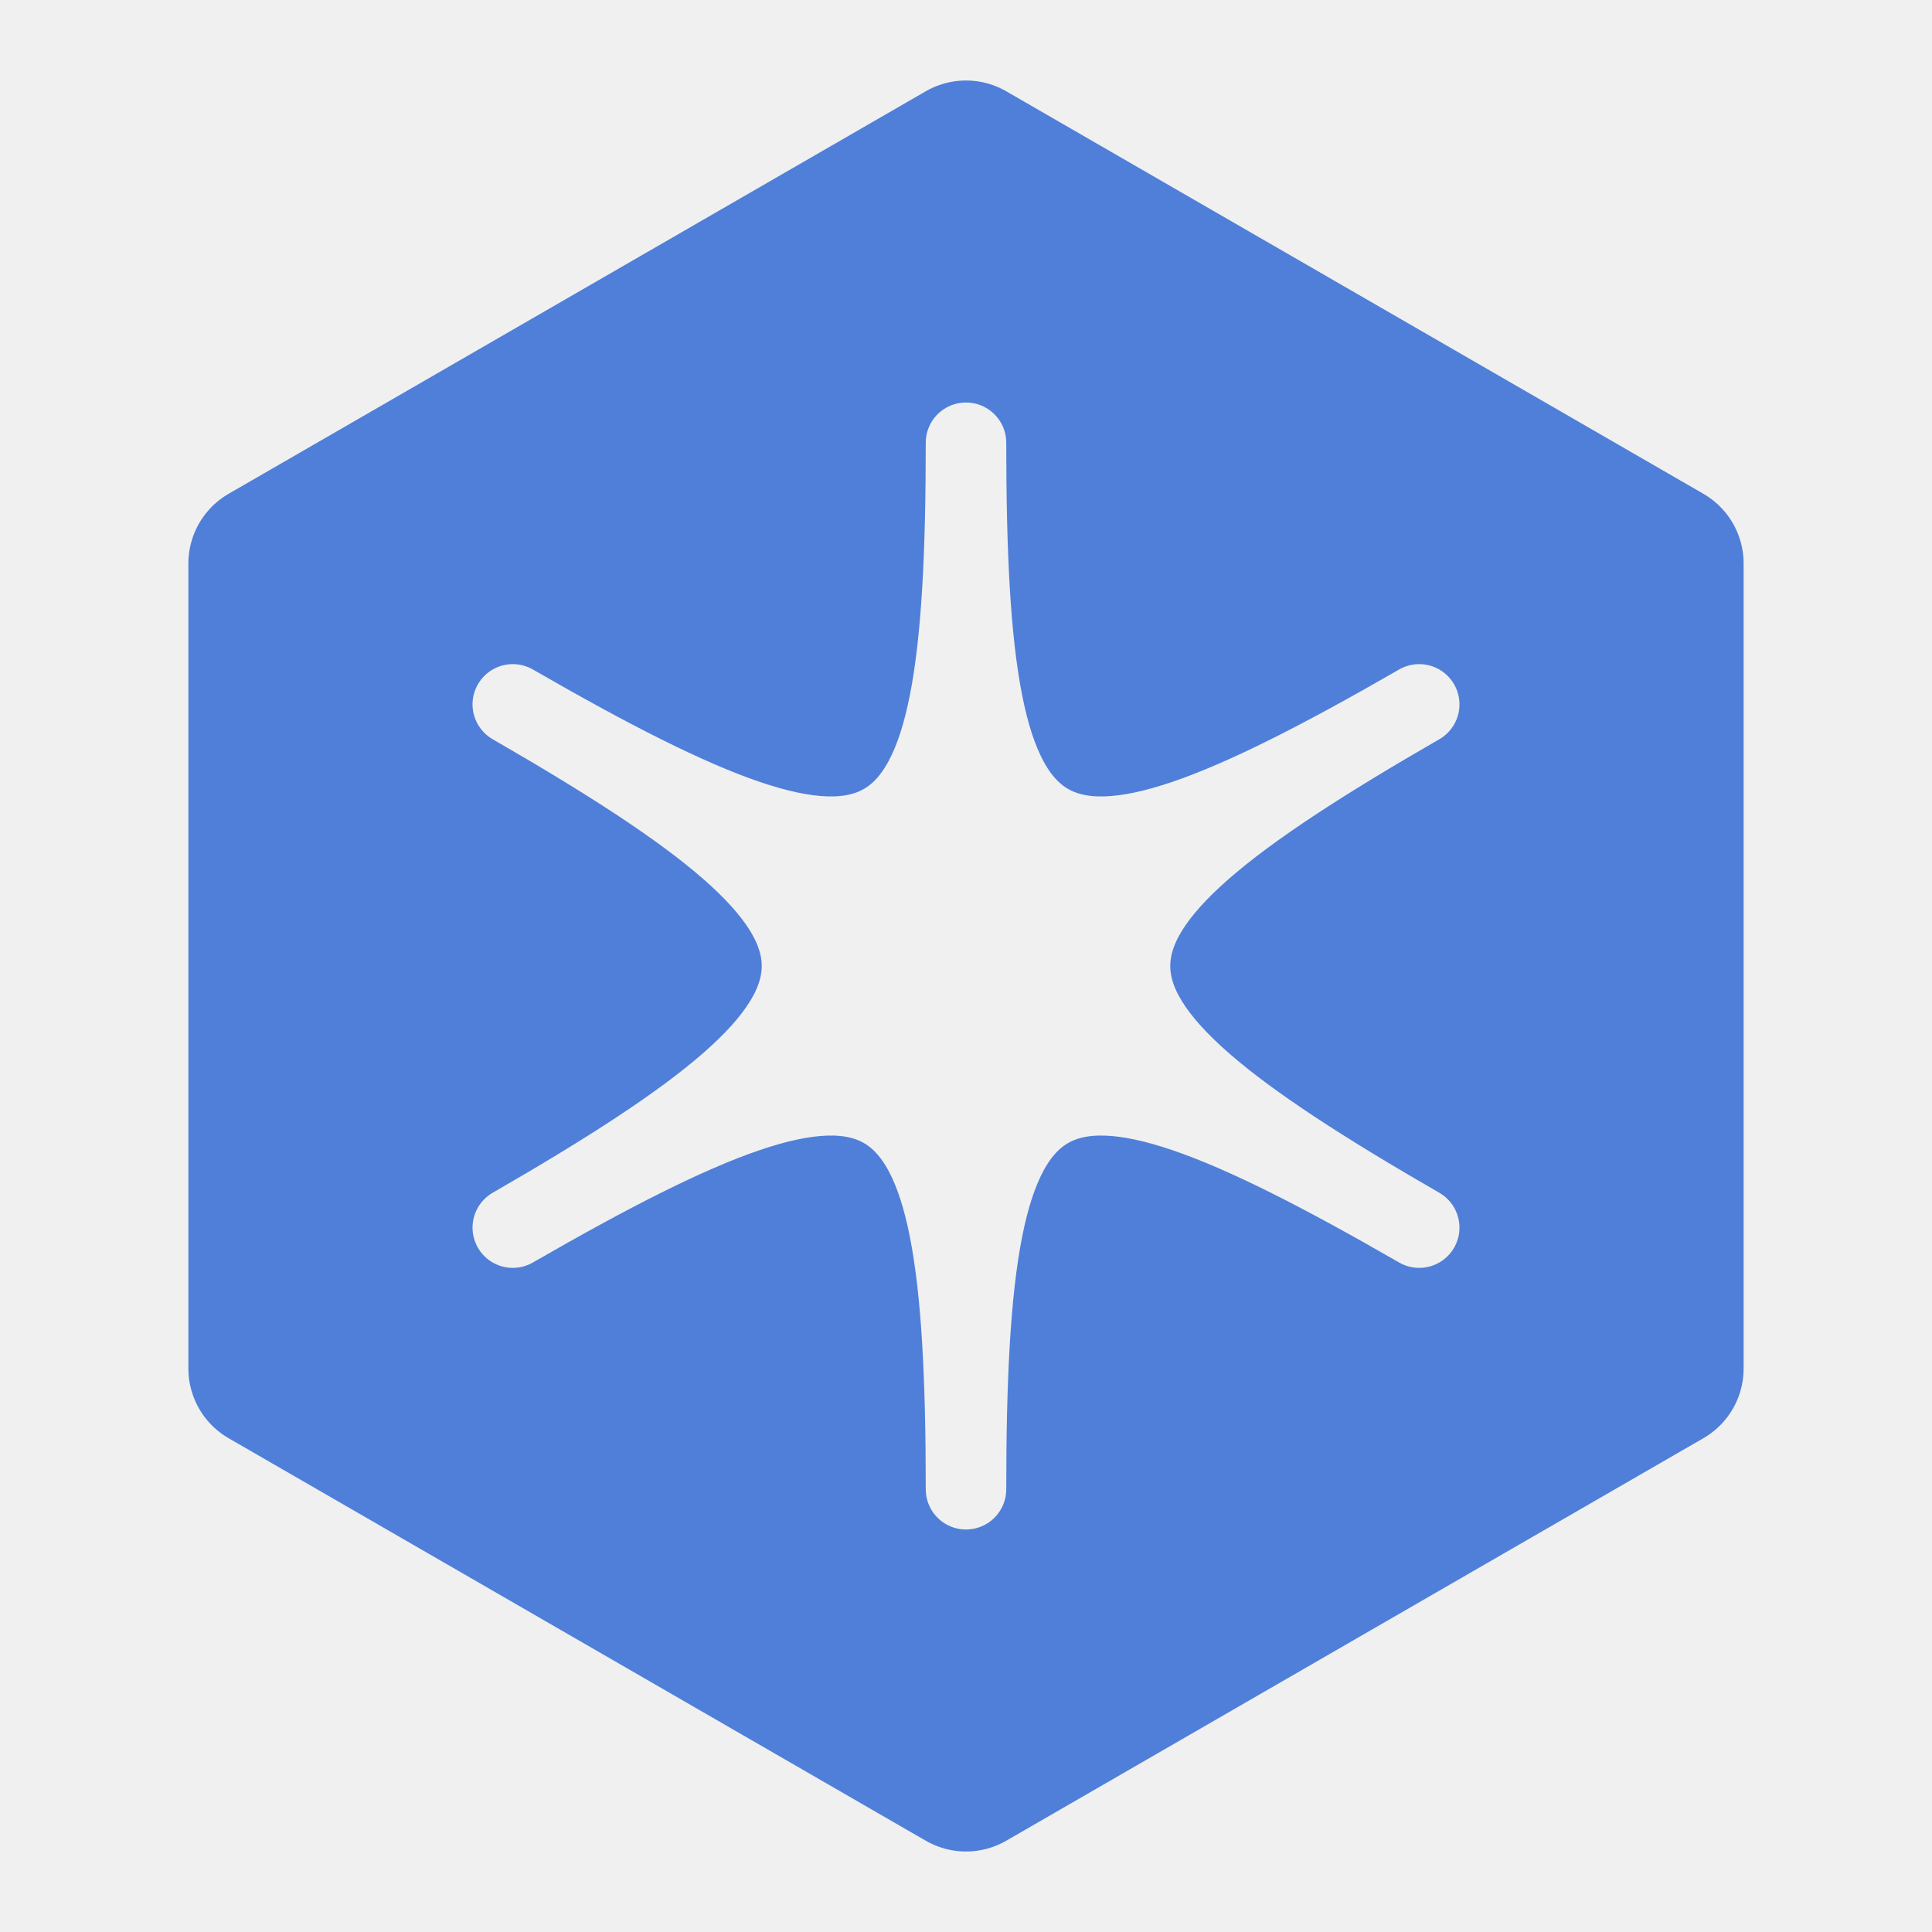
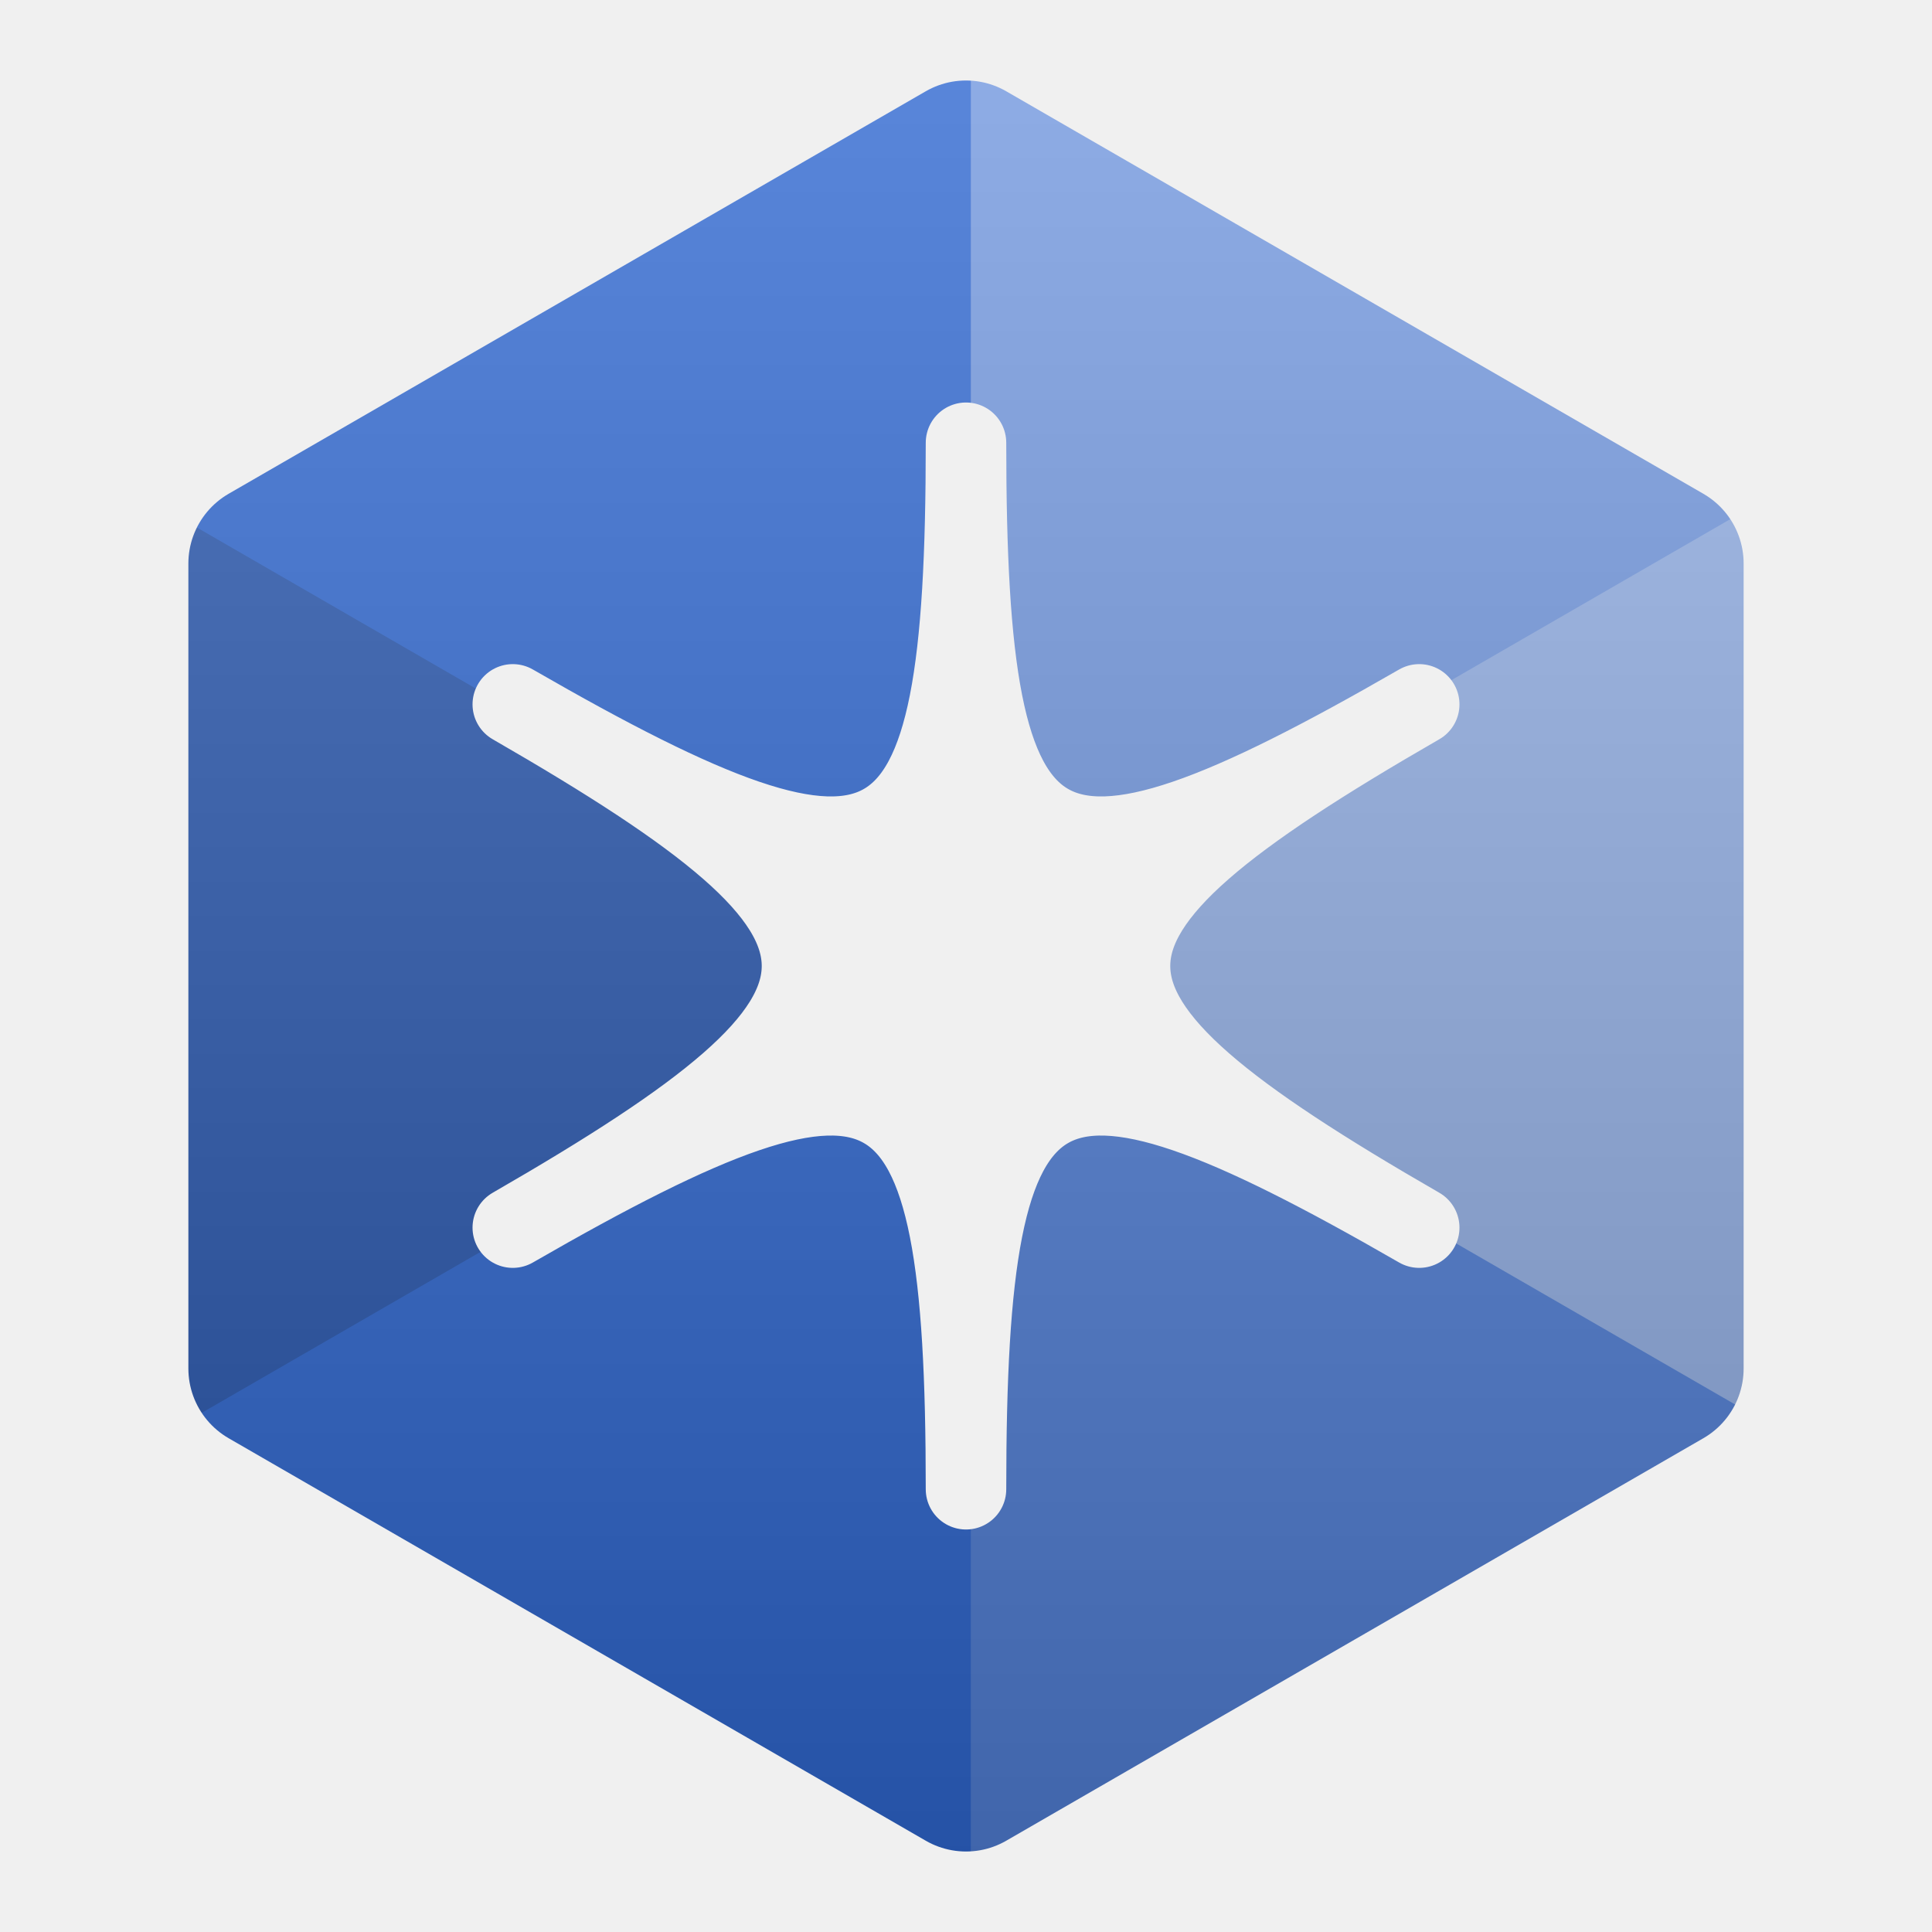
<svg xmlns="http://www.w3.org/2000/svg" width="24" height="24" viewBox="0 0 24 24" fill="none" stroke-width="2" stroke-linecap="round" stroke-linejoin="round">
  <mask id="glyph">
    <path d="M12 2 20.66 7v10L12 22l-8.66-5V7Z" fill="#fff" stroke="#fff" />
    <g stroke="#000">
      <path d="M12 5.5C12 11.03 12.84 11.51 17.63 8.75C12.84 11.51 12.84 12.49 17.63 15.25C12.84 12.49 12 12.97 12 18.5C12 12.97 11.16 12.49 6.37 15.25C11.16 12.49 11.16 11.51 6.37 8.75C11.16 11.51 12 11.03 12 5.5Z" fill="#000" stroke-width="1" />
    </g>
  </mask>
-   <rect width="24" height="24" fill="#4F7FD9" mask="url(#glyph)" />
+   <defs>
+     <linearGradient id="shade" x1="0" y1="0" x2="0" y2="24" gradientUnits="userSpaceOnUse">
+       <stop offset="0" stop-color="#fff" stop-opacity=".22" />
+       <stop offset="1" stop-color="#000" stop-opacity=".22" />
+     </linearGradient>
+   </defs>
+   <g mask="url(#glyph)">
+     <path d="M12 12 12.00 -8.00 29.32 2.00Z" fill="#7197E0" stroke="#7197E0" stroke-width=".12" />
+     <path d="M12 12 29.32 2.00 29.32 22.00Z" fill="#92B0E7" stroke="#92B0E7" stroke-width=".12" />
+     <path d="M12 12 29.32 22.00 12.00 32.00Z" fill="#4F7FD9" stroke="#4F7FD9" stroke-width=".12" />
+     <path d="M12 12 12.00 32.00 -5.32 22.00Z" fill="#2D67D2" stroke="#2D67D2" stroke-width=".12" />
+     <path d="M12 12 -5.32 22.00 -5.32 2.00Z" fill="#2656B0" stroke="#2656B0" stroke-width=".12" />
+     <path d="M12 12 -5.32 2.00 12.00 -8.00Z" fill="#2D67D2" stroke="#2D67D2" stroke-width=".12" />
+     <rect width="24" height="24" fill="url(#shade)" />
+   </g>
</svg>
